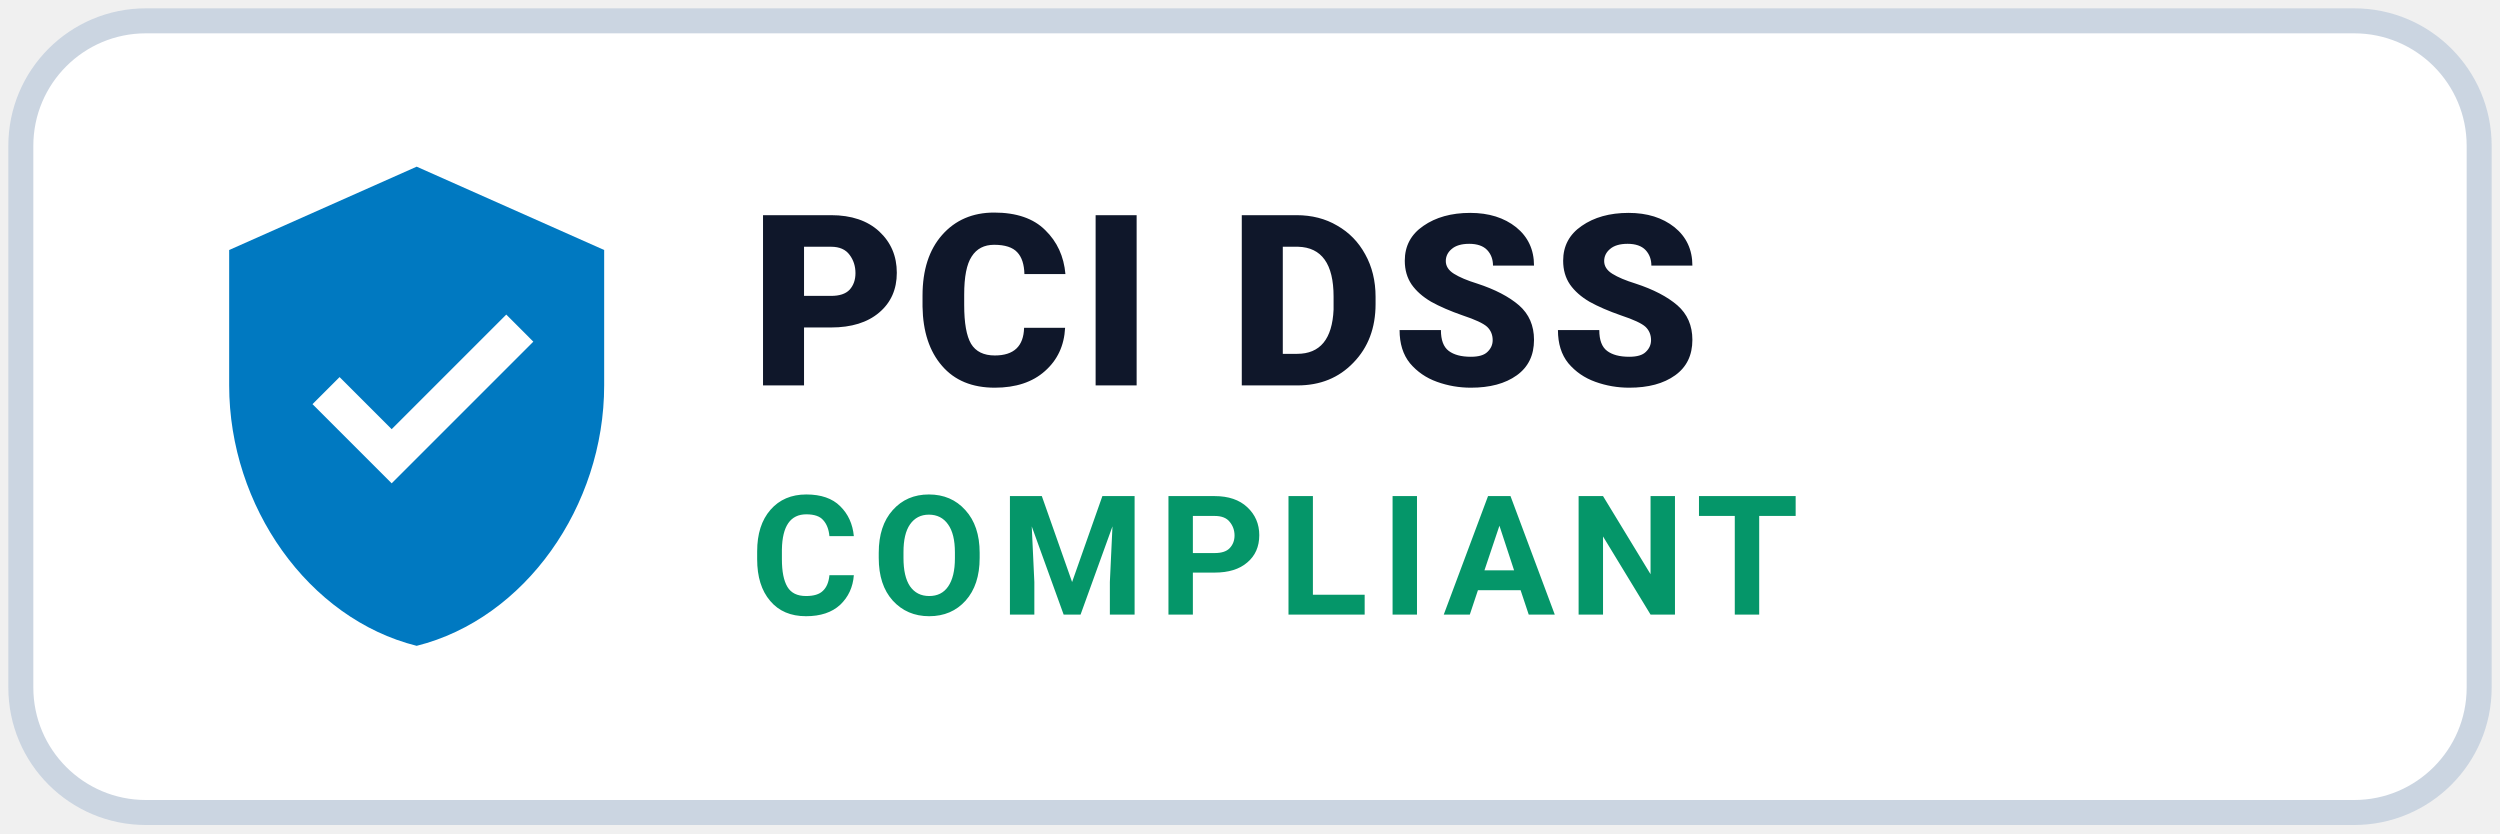
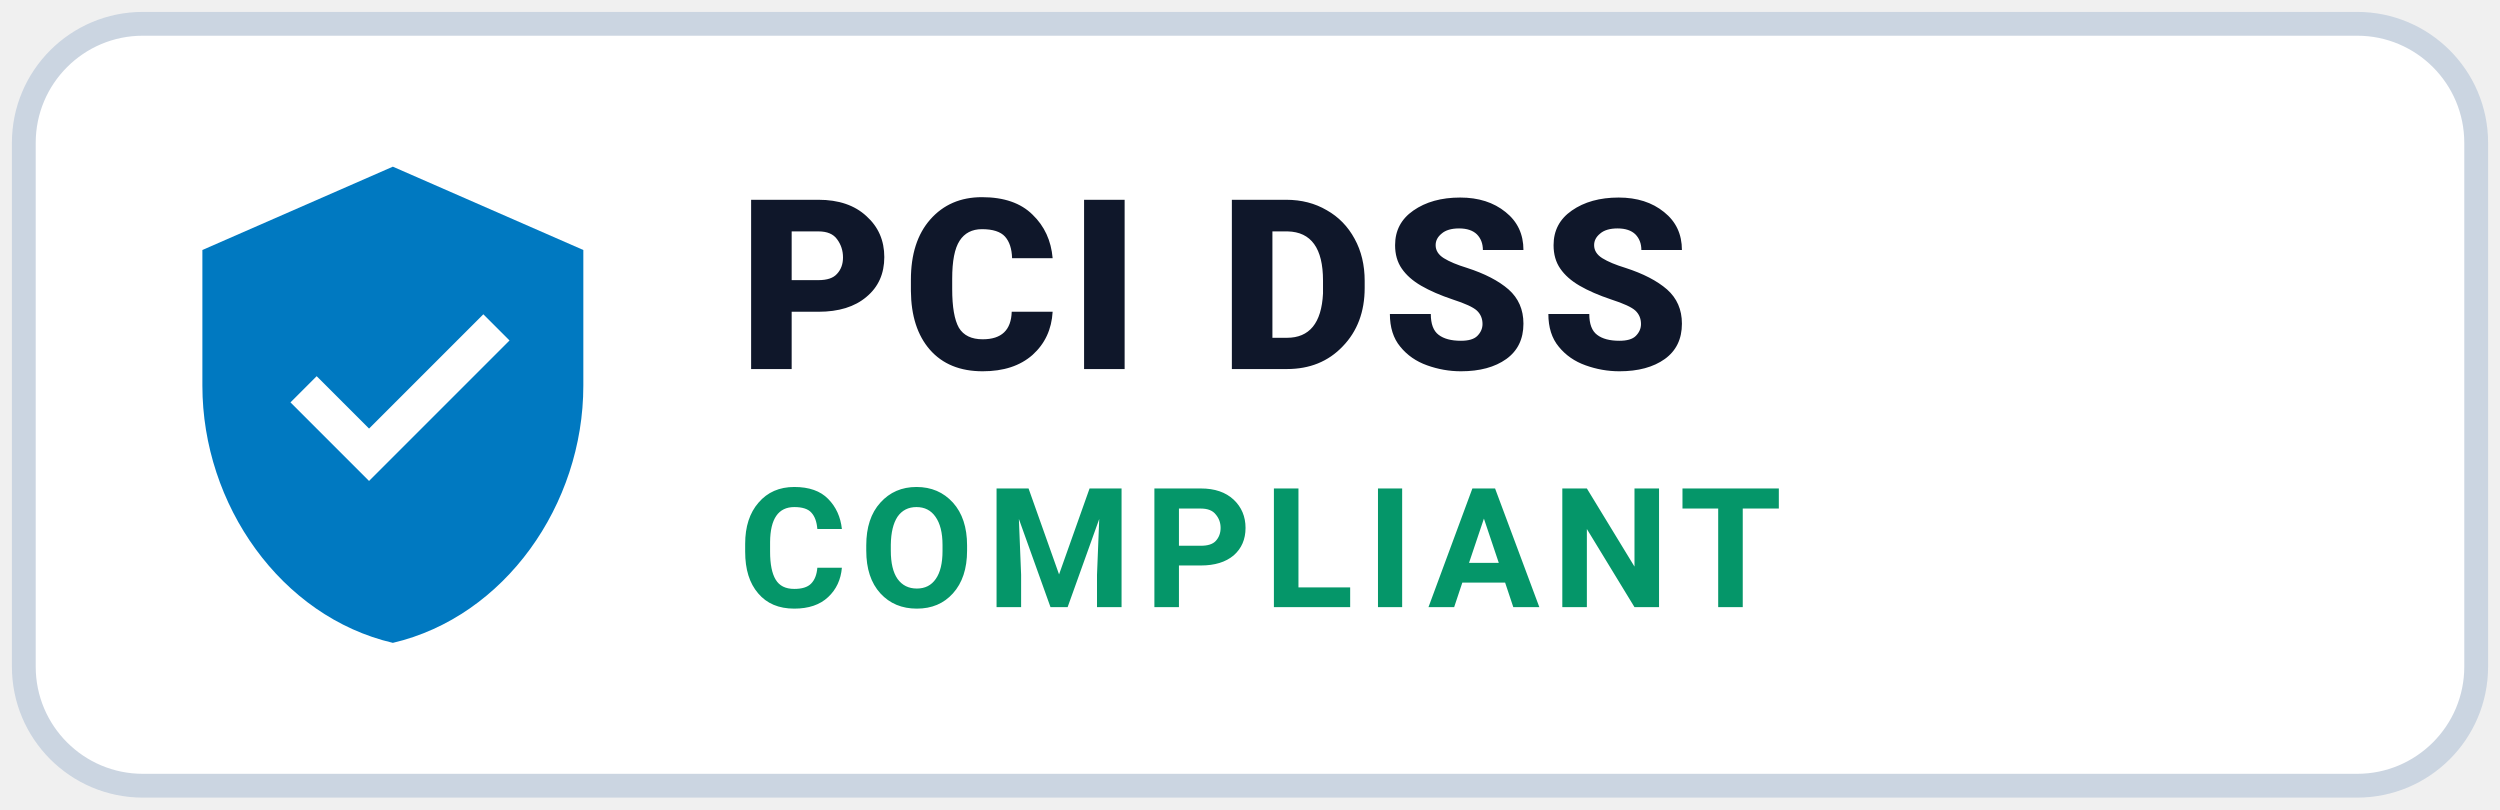
- <svg xmlns="http://www.w3.org/2000/svg" viewBox="0 0 120 40" width="120" height="40">
-   <rect width="118" height="38" x="1" y="1" rx="6" fill="#FFFFFF" stroke="#CBD5E1" stroke-width="1.2" />
-   <g transform="translate(8, 7)">
-     <path d="M12 1L3 5v6.5c0 5.8 3.8 11.2 9 12.5 5.2-1.3 9-6.7 9-12.5V5l-9-4z" fill="#0079C1" />
-     <path d="M10.8 16.2L7 12.4l1.3-1.3 2.5 2.5 5.5-5.5 1.3 1.3-6.8 6.8z" fill="#FFFFFF" />
+ <svg xmlns="http://www.w3.org/2000/svg" viewBox="0 0 105 34" width="105" height="34">
+   <rect width="103" height="32" x="1" y="1" rx="5" fill="#FFFFFF" stroke="#CBD5E1" stroke-width="1" />
+   <g transform="translate(6, 6)">
+     <path d="M10.5 1L2.5 4.5v5.7c0 5 3.3 9.7 8 10.8 4.7-1.1 8-5.8 8-10.8V4.5l-8-3.5z" fill="#0079C1" />
+     <path d="M9.5 14.2l-3.3-3.3 1.1-1.1 2.2 2.2 4.8-4.8 1.1 1.1-5.9 5.9z" fill="#FFFFFF" />
  </g>
-   <text x="36" y="18.5" font-family="-apple-system, BlinkMacSystemFont, 'Segoe UI', Roboto, Helvetica, Arial, sans-serif" font-weight="900" font-size="11.5" fill="#0F172A" letter-spacing="0.4">PCI DSS</text>
-   <text x="36" y="29.5" font-family="-apple-system, BlinkMacSystemFont, 'Segoe UI', Roboto, Helvetica, Arial, sans-serif" font-weight="700" font-size="8" fill="#059669" letter-spacing="0.6">COMPLIANT</text>
+   <text x="31" y="15.5" font-family="-apple-system, BlinkMacSystemFont, 'Segoe UI', Roboto, Helvetica, Arial, sans-serif" font-weight="900" font-size="10" fill="#0F172A" letter-spacing="0.4">PCI DSS</text>
+   <text x="31" y="25.5" font-family="-apple-system, BlinkMacSystemFont, 'Segoe UI', Roboto, Helvetica, Arial, sans-serif" font-weight="700" font-size="7" fill="#059669" letter-spacing="0.5">COMPLIANT</text>
</svg>
